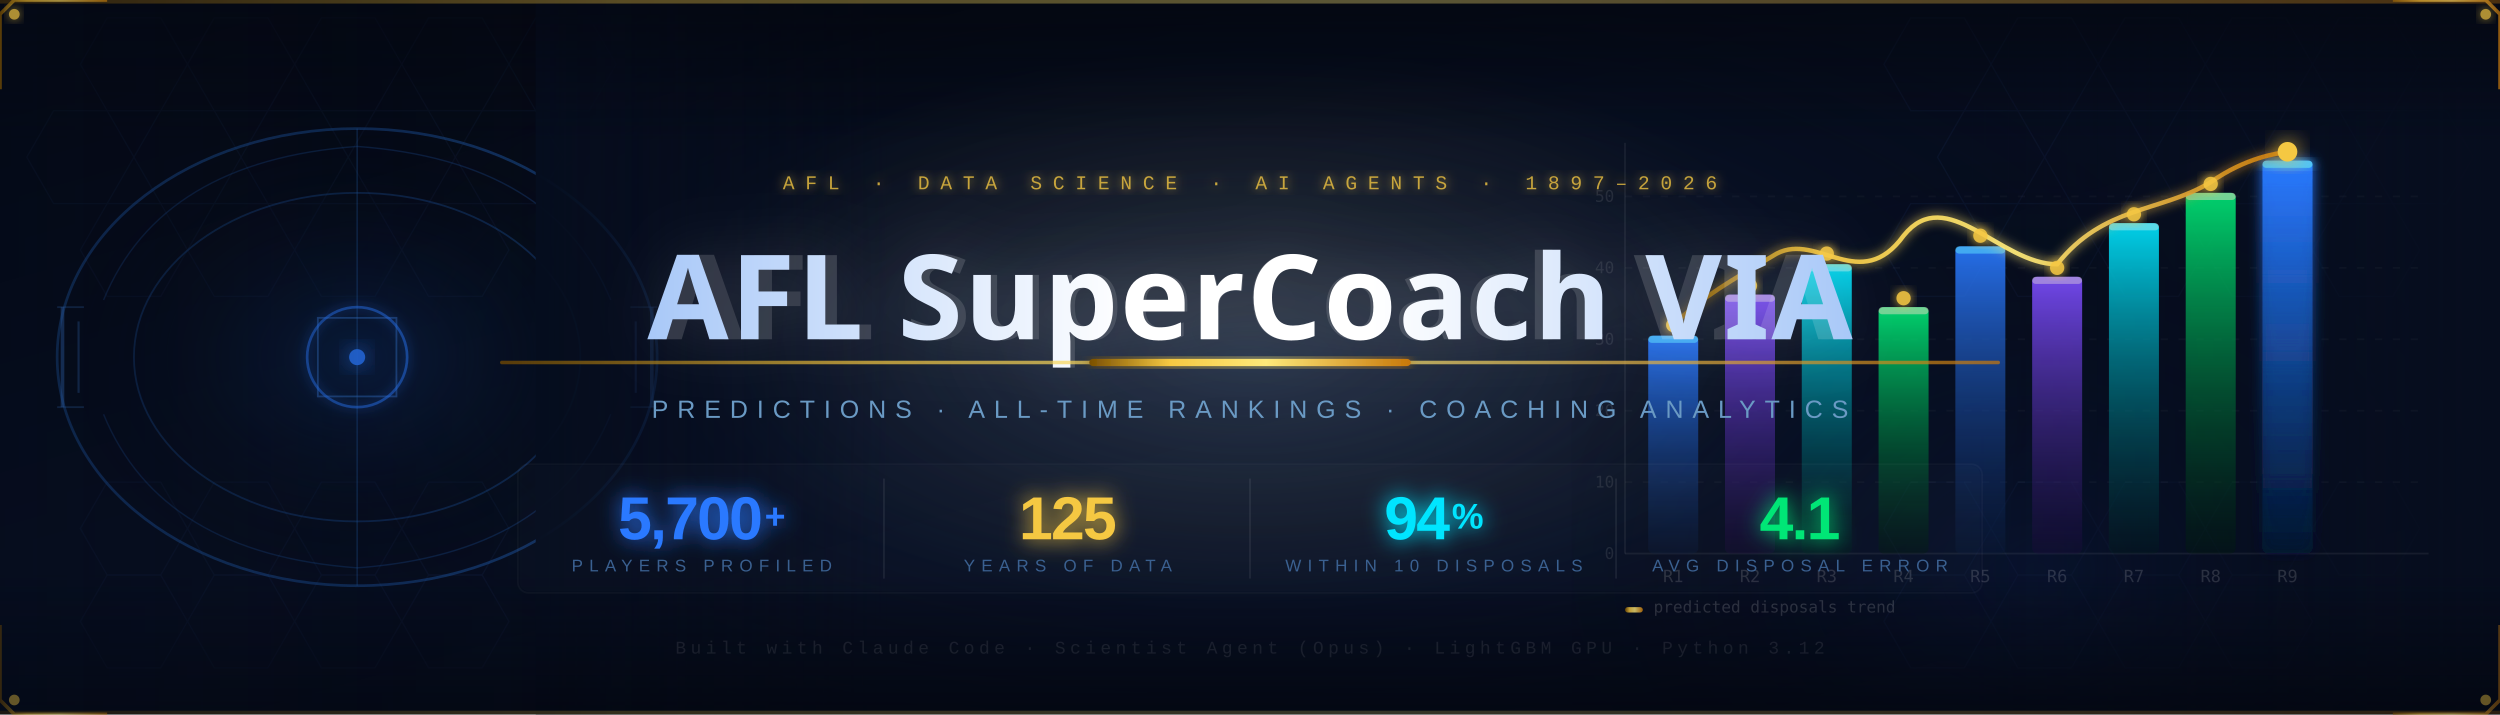
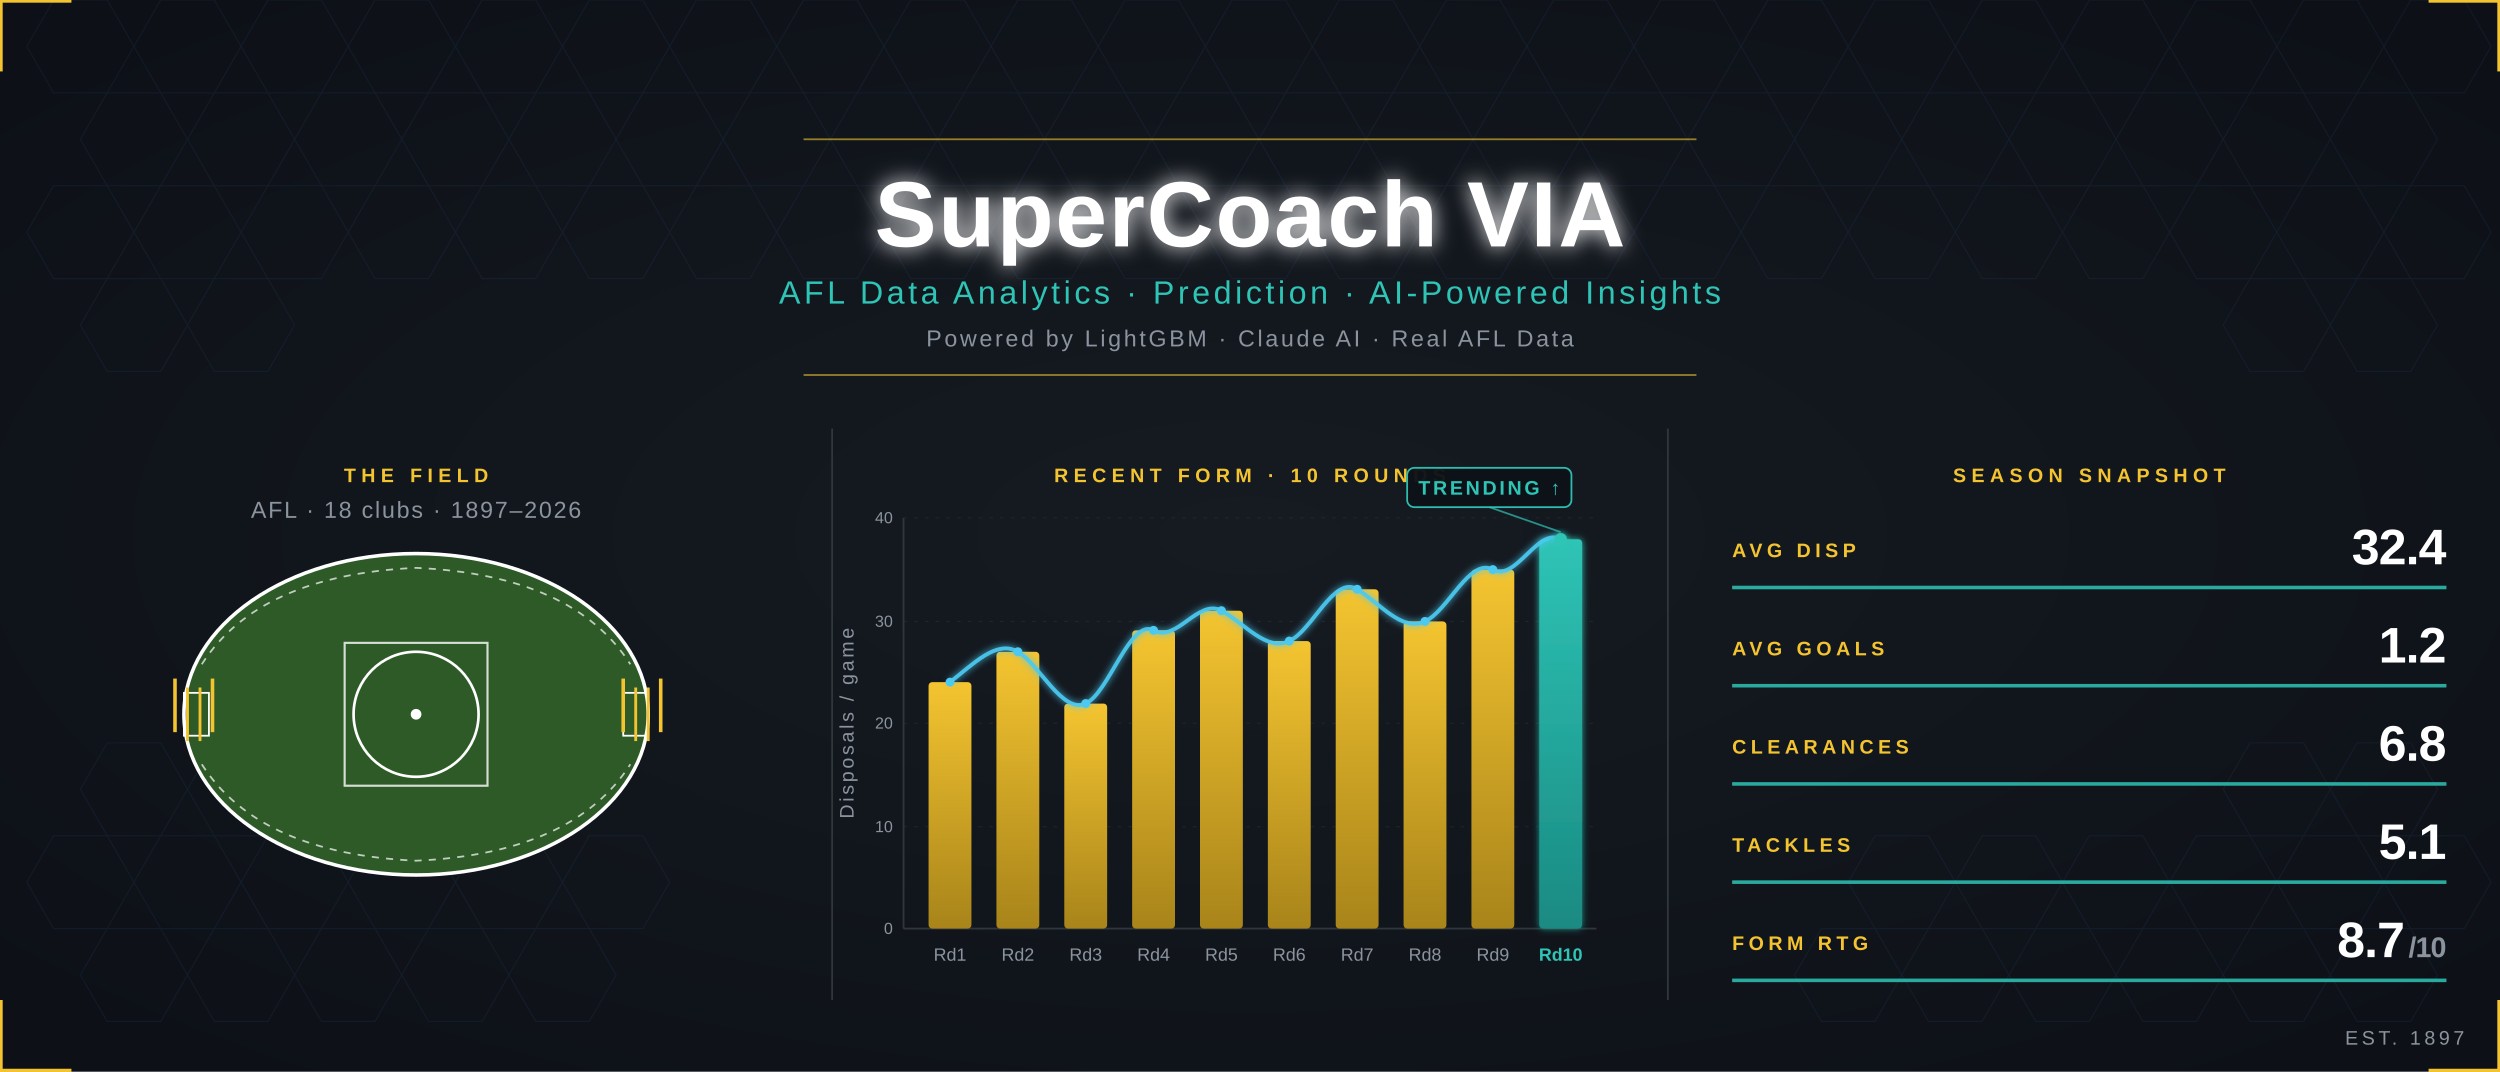
- <svg xmlns="http://www.w3.org/2000/svg" width="1400" height="400" viewBox="0 0 1400 400">
+ <svg xmlns="http://www.w3.org/2000/svg" width="1400" height="600" viewBox="0 0 1400 600">
  <defs>
-     <linearGradient id="bg" x1="0%" y1="0%" x2="100%" y2="100%">
-       <stop offset="0%" style="stop-color:#03060f" />
-       <stop offset="40%" style="stop-color:#060d1e" />
-       <stop offset="100%" style="stop-color:#080f24" />
-     </linearGradient>
-     <linearGradient id="gold" x1="0%" y1="0%" x2="100%" y2="0%">
-       <stop offset="0%" style="stop-color:#7a4f00" />
-       <stop offset="25%" style="stop-color:#f5c842" />
-       <stop offset="55%" style="stop-color:#fde97a" />
-       <stop offset="100%" style="stop-color:#c8780a" />
-     </linearGradient>
-     <linearGradient id="goldV" x1="0%" y1="0%" x2="0%" y2="100%">
-       <stop offset="0%" style="stop-color:#fde97a" />
-       <stop offset="100%" style="stop-color:#7a4f00;stop-opacity:0" />
-     </linearGradient>
-     <linearGradient id="titleGrad" x1="0%" y1="0%" x2="100%" y2="0%">
-       <stop offset="0%" style="stop-color:#a8c8f8" />
-       <stop offset="40%" style="stop-color:#ffffff" />
-       <stop offset="60%" style="stop-color:#ffffff" />
-       <stop offset="100%" style="stop-color:#a8c8f8" />
-     </linearGradient>
-     <linearGradient id="b1" x1="0%" y1="100%" x2="0%" y2="0%">
-       <stop offset="0%" style="stop-color:#0a1a3a;stop-opacity:0.4" />
-       <stop offset="100%" style="stop-color:#2979ff" />
-     </linearGradient>
-     <linearGradient id="b2" x1="0%" y1="100%" x2="0%" y2="0%">
-       <stop offset="0%" style="stop-color:#1a0a3a;stop-opacity:0.4" />
-       <stop offset="100%" style="stop-color:#7c4dff" />
-     </linearGradient>
-     <linearGradient id="b3" x1="0%" y1="100%" x2="0%" y2="0%">
-       <stop offset="0%" style="stop-color:#001a1a;stop-opacity:0.4" />
-       <stop offset="100%" style="stop-color:#00e5ff" />
-     </linearGradient>
-     <linearGradient id="b4" x1="0%" y1="100%" x2="0%" y2="0%">
-       <stop offset="0%" style="stop-color:#001a0a;stop-opacity:0.4" />
-       <stop offset="100%" style="stop-color:#00e676" />
-     </linearGradient>
-     <radialGradient id="heroGlow" cx="50%" cy="50%" r="50%">
-       <stop offset="0%" style="stop-color:#1a3a7a;stop-opacity:0.5" />
-       <stop offset="100%" style="stop-color:#000000;stop-opacity:0" />
+     <radialGradient id="bgRadial" cx="50%" cy="50%" r="65%">
+       <stop offset="0%" style="stop-color:#161b22" />
+       <stop offset="100%" style="stop-color:#0d1117" />
    </radialGradient>
-     <radialGradient id="ovalGlow" cx="50%" cy="50%" r="50%">
-       <stop offset="0%" style="stop-color:#0d2a5a;stop-opacity:0.6" />
-       <stop offset="100%" style="stop-color:#000000;stop-opacity:0" />
-     </radialGradient>
-     <radialGradient id="chartGlow" cx="50%" cy="80%" r="60%">
-       <stop offset="0%" style="stop-color:#0a1a40;stop-opacity:0.7" />
-       <stop offset="100%" style="stop-color:#000000;stop-opacity:0" />
-     </radialGradient>
-     <radialGradient id="goldSpot" cx="50%" cy="50%" r="50%">
-       <stop offset="0%" style="stop-color:#f5c842;stop-opacity:0.12" />
-       <stop offset="100%" style="stop-color:#f5c842;stop-opacity:0" />
-     </radialGradient>
-     <linearGradient id="fadeL" x1="0%" y1="0%" x2="100%" y2="0%">
-       <stop offset="0%" style="stop-color:#060d1e;stop-opacity:1" />
-       <stop offset="100%" style="stop-color:#060d1e;stop-opacity:0" />
-     </linearGradient>
-     <linearGradient id="fadeR" x1="0%" y1="0%" x2="100%" y2="0%">
-       <stop offset="0%" style="stop-color:#060d1e;stop-opacity:0" />
-       <stop offset="100%" style="stop-color:#060d1e;stop-opacity:1" />
-     </linearGradient>
-     <linearGradient id="fadeTop" x1="0%" y1="0%" x2="0%" y2="100%">
-       <stop offset="0%" style="stop-color:#03060f;stop-opacity:0.7" />
-       <stop offset="100%" style="stop-color:#03060f;stop-opacity:0" />
-     </linearGradient>
-     <linearGradient id="fadeBot" x1="0%" y1="0%" x2="0%" y2="100%">
-       <stop offset="0%" style="stop-color:#03060f;stop-opacity:0" />
-       <stop offset="100%" style="stop-color:#03060f;stop-opacity:0.8" />
-     </linearGradient>
-     <filter id="glow2" x="-40%" y="-40%" width="180%" height="180%">
-       <feGaussianBlur stdDeviation="3" result="b" />
-       <feMerge>
-         <feMergeNode in="b" />
-         <feMergeNode in="SourceGraphic" />
-       </feMerge>
-     </filter>
-     <filter id="glow5" x="-60%" y="-60%" width="220%" height="220%">
+     <filter id="titleBloom" x="-20%" y="-60%" width="140%" height="220%">
      <feGaussianBlur stdDeviation="6" result="b" />
      <feMerge>
        <feMergeNode in="b" />
        <feMergeNode in="SourceGraphic" />
      </feMerge>
    </filter>
-     <filter id="glow12" x="-80%" y="-80%" width="260%" height="260%">
-       <feGaussianBlur stdDeviation="14" result="b" />
+     <filter id="softGlow" x="-40%" y="-40%" width="180%" height="180%">
+       <feGaussianBlur stdDeviation="2" result="b" />
      <feMerge>
        <feMergeNode in="b" />
        <feMergeNode in="SourceGraphic" />
      </feMerge>
    </filter>
-     <filter id="titleBloom" x="-20%" y="-60%" width="140%" height="220%">
-       <feGaussianBlur stdDeviation="18" result="b" />
-       <feMerge>
-         <feMergeNode in="b" />
-         <feMergeNode in="SourceGraphic" />
-       </feMerge>
-     </filter>
-     <filter id="barGlow" x="-30%" y="-10%" width="160%" height="120%">
-       <feGaussianBlur stdDeviation="4" result="b" />
-       <feMerge>
-         <feMergeNode in="b" />
-         <feMergeNode in="SourceGraphic" />
-       </feMerge>
-     </filter>
+     <linearGradient id="goldBar" x1="0%" y1="100%" x2="0%" y2="0%">
+       <stop offset="0%" style="stop-color:#a8841a" />
+       <stop offset="100%" style="stop-color:#f4c430" />
+     </linearGradient>
+     <linearGradient id="tealBar" x1="0%" y1="100%" x2="0%" y2="0%">
+       <stop offset="0%" style="stop-color:#1a8a82" />
+       <stop offset="100%" style="stop-color:#2ec4b6" />
+     </linearGradient>
    <clipPath id="clip">
-       <rect width="1400" height="400" />
+       <rect width="1400" height="600" />
    </clipPath>
  </defs>
-   <rect width="1400" height="400" fill="url(#bg)" />
-   <ellipse cx="700" cy="200" rx="580" ry="240" fill="url(#heroGlow)" />
-   <ellipse cx="700" cy="185" rx="320" ry="160" fill="url(#goldSpot)" />
-   <g clip-path="url(#clip)" opacity="0.055" stroke="#4a8aff" stroke-width="0.7" fill="none">
-     <polygon points="60,10 90,10 105,36 90,62 60,62 45,36" />
-     <polygon points="120,10 150,10 165,36 150,62 120,62 105,36" />
-     <polygon points="180,10 210,10 225,36 210,62 180,62 165,36" />
-     <polygon points="240,10 270,10 285,36 270,62 240,62 225,36" />
-     <polygon points="300,10 330,10 345,36 330,62 300,62 285,36" />
-     <polygon points="1070,10 1100,10 1115,36 1100,62 1070,62 1055,36" />
-     <polygon points="1130,10 1160,10 1175,36 1160,62 1130,62 1115,36" />
-     <polygon points="1190,10 1220,10 1235,36 1220,62 1190,62 1175,36" />
-     <polygon points="1250,10 1280,10 1295,36 1280,62 1250,62 1235,36" />
-     <polygon points="1310,10 1340,10 1355,36 1340,62 1310,62 1295,36" />
-     <polygon points="30,62 60,62 75,88 60,114 30,114 15,88" />
-     <polygon points="90,62 120,62 135,88 120,114 90,114 75,88" />
-     <polygon points="150,62 180,62 195,88 180,114 150,114 135,88" />
-     <polygon points="210,62 240,62 255,88 240,114 210,114 195,88" />
-     <polygon points="270,62 300,62 315,88 300,114 270,114 255,88" />
-     <polygon points="1100,62 1130,62 1145,88 1130,114 1100,114 1085,88" />
-     <polygon points="1160,62 1190,62 1205,88 1190,114 1160,114 1145,88" />
-     <polygon points="1220,62 1250,62 1265,88 1250,114 1220,114 1205,88" />
-     <polygon points="1280,62 1310,62 1325,88 1310,114 1280,114 1265,88" />
-     <polygon points="1340,62 1370,62 1385,88 1370,114 1340,114 1325,88" />
-     <polygon points="60,114 90,114 105,140 90,166 60,166 45,140" />
-     <polygon points="120,114 150,114 165,140 150,166 120,166 105,140" />
-     <polygon points="180,114 210,114 225,140 210,166 180,166 165,140" />
-     <polygon points="240,114 270,114 285,140 270,166 240,166 225,140" />
-     <polygon points="1070,114 1100,114 1115,140 1100,166 1070,166 1055,140" />
-     <polygon points="1130,114 1160,114 1175,140 1160,166 1130,166 1115,140" />
-     <polygon points="1190,114 1220,114 1235,140 1220,166 1190,166 1175,140" />
-     <polygon points="1250,114 1280,114 1295,140 1280,166 1250,166 1235,140" />
-     <polygon points="1310,114 1340,114 1355,140 1340,166 1310,166 1295,140" />
-     <polygon points="60,270 90,270 105,296 90,322 60,322 45,296" />
-     <polygon points="120,270 150,270 165,296 150,322 120,322 105,296" />
-     <polygon points="180,270 210,270 225,296 210,322 180,322 165,296" />
-     <polygon points="240,270 270,270 285,296 270,322 240,322 225,296" />
-     <polygon points="1070,270 1100,270 1115,296 1100,322 1070,322 1055,296" />
-     <polygon points="1130,270 1160,270 1175,296 1160,322 1130,322 1115,296" />
-     <polygon points="1190,270 1220,270 1235,296 1220,322 1190,322 1175,296" />
-     <polygon points="1250,270 1280,270 1295,296 1280,322 1250,322 1235,296" />
-     <polygon points="1310,270 1340,270 1355,296 1340,322 1310,322 1295,296" />
-     <polygon points="60,322 90,322 105,348 90,374 60,374 45,348" />
-     <polygon points="120,322 150,322 165,348 150,374 120,374 105,348" />
-     <polygon points="180,322 210,322 225,348 210,374 180,374 165,348" />
-     <polygon points="240,322 270,322 285,348 270,374 240,374 225,348" />
-     <polygon points="1070,322 1100,322 1115,348 1100,374 1070,374 1055,348" />
-     <polygon points="1130,322 1160,322 1175,348 1160,374 1130,374 1115,348" />
-     <polygon points="1190,322 1220,322 1235,348 1220,374 1190,374 1175,348" />
-     <polygon points="1250,322 1280,322 1295,348 1280,374 1250,374 1235,348" />
-   </g>
-   <g clip-path="url(#clip)">
-     <ellipse cx="200" cy="200" rx="170" ry="130" fill="url(#ovalGlow)" />
-     <ellipse cx="200" cy="200" rx="168" ry="128" fill="none" stroke="#1e5aaa" stroke-width="1.5" opacity="0.5" />
-     <ellipse cx="200" cy="200" rx="125" ry="92" fill="none" stroke="#1e5aaa" stroke-width="1" opacity="0.35" />
-     <path d="M 58 168 Q 90 90 200 82 Q 310 90 342 168" fill="none" stroke="#1e5aaa" stroke-width="0.8" opacity="0.3" />
-     <path d="M 58 232 Q 90 310 200 318 Q 310 310 342 232" fill="none" stroke="#1e5aaa" stroke-width="0.8" opacity="0.3" />
-     <line x1="200" y1="72" x2="200" y2="328" stroke="#2563b0" stroke-width="0.8" opacity="0.35" />
-     <rect x="178" y="178" width="44" height="44" fill="none" stroke="#3a7bd5" stroke-width="1" opacity="0.45" />
-     <circle cx="200" cy="200" r="28" fill="none" stroke="#2979ff" stroke-width="1.5" opacity="0.6" filter="url(#glow2)" />
-     <circle cx="200" cy="200" r="4.5" fill="#2979ff" opacity="0.9" filter="url(#glow5)" />
-     <line x1="35" y1="172" x2="35" y2="228" stroke="#3a7bd5" stroke-width="2" opacity="0.45" />
-     <line x1="44" y1="180" x2="44" y2="220" stroke="#3a7bd5" stroke-width="1.2" opacity="0.35" />
-     <line x1="32" y1="172" x2="47" y2="172" stroke="#3a7bd5" stroke-width="1" opacity="0.3" />
-     <line x1="32" y1="228" x2="47" y2="228" stroke="#3a7bd5" stroke-width="1" opacity="0.3" />
-     <line x1="365" y1="172" x2="365" y2="228" stroke="#3a7bd5" stroke-width="2" opacity="0.45" />
-     <line x1="356" y1="180" x2="356" y2="220" stroke="#3a7bd5" stroke-width="1.2" opacity="0.35" />
-     <line x1="353" y1="172" x2="368" y2="172" stroke="#3a7bd5" stroke-width="1" opacity="0.3" />
-     <line x1="353" y1="228" x2="368" y2="228" stroke="#3a7bd5" stroke-width="1" opacity="0.3" />
-     <rect x="300" y="0" width="200" height="400" fill="url(#fadeL)" />
-   </g>
-   <g clip-path="url(#clip)">
-     <rect x="880" y="0" width="520" height="400" fill="url(#chartGlow)" opacity="0.6" />
-     <rect x="1100" y="0" width="300" height="400" fill="url(#fadeR)" />
-     <line x1="910" y1="310" x2="1360" y2="310" stroke="#ffffff10" stroke-width="1" />
-     <line x1="910" y1="310" x2="910" y2="80" stroke="#ffffff10" stroke-width="1" />
-     <line x1="910" y1="270" x2="1355" y2="270" stroke="#ffffff07" stroke-width="1" stroke-dasharray="4,6" />
-     <line x1="910" y1="230" x2="1355" y2="230" stroke="#ffffff07" stroke-width="1" stroke-dasharray="4,6" />
-     <line x1="910" y1="190" x2="1355" y2="190" stroke="#ffffff07" stroke-width="1" stroke-dasharray="4,6" />
-     <line x1="910" y1="150" x2="1355" y2="150" stroke="#ffffff07" stroke-width="1" stroke-dasharray="4,6" />
-     <line x1="910" y1="110" x2="1355" y2="110" stroke="#ffffff07" stroke-width="1" stroke-dasharray="4,6" />
-     <g font-family="monospace" font-size="9" fill="#ffffff18" text-anchor="end">
-       <text x="904" y="313">0</text>
-       <text x="904" y="273">10</text>
-       <text x="904" y="233">20</text>
-       <text x="904" y="193">30</text>
-       <text x="904" y="153">40</text>
-       <text x="904" y="113">50</text>
-     </g>
-     <rect x="923" y="188" width="28" height="122" fill="url(#b1)" rx="3" opacity="0.9" />
-     <rect x="966" y="165" width="28" height="145" fill="url(#b2)" rx="3" opacity="0.9" />
-     <rect x="1009" y="148" width="28" height="162" fill="url(#b3)" rx="3" opacity="0.9" />
-     <rect x="1052" y="172" width="28" height="138" fill="url(#b4)" rx="3" opacity="0.9" />
-     <rect x="1095" y="138" width="28" height="172" fill="url(#b1)" rx="3" opacity="0.9" />
-     <rect x="1138" y="155" width="28" height="155" fill="url(#b2)" rx="3" opacity="0.9" />
-     <rect x="1181" y="125" width="28" height="185" fill="url(#b3)" rx="3" opacity="0.9" />
-     <rect x="1224" y="108" width="28" height="202" fill="url(#b4)" rx="3" opacity="0.9" />
-     <rect x="1267" y="90" width="28" height="220" fill="url(#b1)" rx="3" opacity="1" filter="url(#barGlow)" />
-     <rect x="923" y="188" width="28" height="4" fill="#4fc3f7" rx="2" opacity="0.7" />
-     <rect x="966" y="165" width="28" height="4" fill="#b39ddb" rx="2" opacity="0.7" />
-     <rect x="1009" y="148" width="28" height="4" fill="#80deea" rx="2" opacity="0.7" />
-     <rect x="1052" y="172" width="28" height="4" fill="#a5d6a7" rx="2" opacity="0.7" />
-     <rect x="1095" y="138" width="28" height="4" fill="#4fc3f7" rx="2" opacity="0.7" />
-     <rect x="1138" y="155" width="28" height="4" fill="#b39ddb" rx="2" opacity="0.7" />
-     <rect x="1181" y="125" width="28" height="4" fill="#80deea" rx="2" opacity="0.7" />
-     <rect x="1224" y="108" width="28" height="4" fill="#a5d6a7" rx="2" opacity="0.7" />
-     <rect x="1267" y="90" width="28" height="4" fill="#4fc3f7" rx="2" opacity="1" filter="url(#glow2)" />
-     <path d="M 937 182 C 955 165 968 158 995 142 C 1018 130 1042 165 1066 132 C 1090 102 1120 148 1152 148 C 1178 115 1210 119 1238 102 C 1258 88 1275 86 1281 85" fill="none" stroke="url(#gold)" stroke-width="2.5" opacity="0.95" filter="url(#glow2)" />
-     <circle cx="937" cy="182" r="4" fill="#f5c842" opacity="0.9" filter="url(#glow2)" />
-     <circle cx="980" cy="160" r="4" fill="#f5c842" opacity="0.9" filter="url(#glow2)" />
-     <circle cx="1023" cy="142" r="4" fill="#f5c842" opacity="0.9" filter="url(#glow2)" />
-     <circle cx="1066" cy="167" r="4" fill="#f5c842" opacity="0.9" filter="url(#glow2)" />
-     <circle cx="1109" cy="132" r="4" fill="#f5c842" opacity="0.9" filter="url(#glow2)" />
-     <circle cx="1152" cy="150" r="4" fill="#f5c842" opacity="0.9" filter="url(#glow2)" />
-     <circle cx="1195" cy="120" r="4" fill="#f5c842" opacity="0.9" filter="url(#glow2)" />
-     <circle cx="1238" cy="103" r="4" fill="#f5c842" opacity="0.9" filter="url(#glow2)" />
-     <circle cx="1281" cy="85" r="5.5" fill="#f5c842" opacity="1" filter="url(#glow5)" />
-     <g font-family="monospace" font-size="9.5" fill="#ffffff25" text-anchor="middle">
-       <text x="937" y="326">R1</text>
-       <text x="980" y="326">R2</text>
-       <text x="1023" y="326">R3</text>
-       <text x="1066" y="326">R4</text>
-       <text x="1109" y="326">R5</text>
-       <text x="1152" y="326">R6</text>
-       <text x="1195" y="326">R7</text>
-       <text x="1238" y="326">R8</text>
-       <text x="1281" y="326">R9</text>
-     </g>
-     <rect x="910" y="340" width="10" height="3" fill="url(#gold)" rx="1.5" />
-     <text x="926" y="343" font-family="monospace" font-size="9" fill="#ffffff30">predicted disposals trend</text>
-   </g>
-   <rect x="0" y="0" width="1400" height="80" fill="url(#fadeTop)" />
-   <rect x="0" y="320" width="1400" height="80" fill="url(#fadeBot)" />
-   <rect x="0" y="0" width="400" height="400" fill="url(#fadeL)" opacity="0.4" />
-   <text x="700" y="106" font-family="'Courier New', monospace" font-size="11" fill="#f5c842" text-anchor="middle" letter-spacing="6" opacity="0.8" filter="url(#glow2)">
-     AFL  ·  DATA SCIENCE  ·  AI AGENTS  ·  1897–2026
-   </text>
-   <text x="700" y="190" font-family="Arial Black, 'Impact', sans-serif" font-size="66" font-weight="900" fill="white" text-anchor="middle" opacity="0.18" filter="url(#titleBloom)">AFL SuperCoach VIA</text>
-   <text x="700" y="190" font-family="Arial Black, 'Impact', sans-serif" font-size="66" font-weight="900" fill="url(#titleGrad)" text-anchor="middle" letter-spacing="1">AFL SuperCoach VIA</text>
-   <rect x="280" y="202" width="840" height="2" fill="url(#gold)" rx="1" opacity="0.7" />
-   <rect x="610" y="201" width="180" height="4" fill="url(#gold)" rx="2" filter="url(#glow2)" />
-   <text x="700" y="234" font-family="Arial, Helvetica, sans-serif" font-size="14" fill="#6a9ac4" text-anchor="middle" letter-spacing="5" font-weight="300">
-     PREDICTIONS  ·  ALL-TIME RANKINGS  ·  COACHING ANALYTICS
-   </text>
-   <rect x="290" y="260" width="820" height="72" fill="none" stroke="#ffffff08" stroke-width="1" rx="6" />
-   <rect x="291" y="261" width="818" height="70" fill="#ffffff03" rx="5" />
-   <line x1="495" y1="268" x2="495" y2="324" stroke="#ffffff12" stroke-width="1" />
-   <line x1="700" y1="268" x2="700" y2="324" stroke="#ffffff12" stroke-width="1" />
-   <line x1="905" y1="268" x2="905" y2="324" stroke="#ffffff12" stroke-width="1" />
-   <g font-family="Arial, sans-serif" text-anchor="middle">
-     <text x="393" y="302" font-size="34" font-weight="800" fill="#2979ff" filter="url(#glow5)" letter-spacing="-1">5,700<tspan font-size="20" dy="-6" dx="1">+</tspan>
-     </text>
-     <text x="393" y="320" font-size="9.5" fill="#3a6090" letter-spacing="3.5" font-weight="400">PLAYERS PROFILED</text>
-     <text x="598" y="302" font-size="34" font-weight="800" fill="#f5c842" filter="url(#glow5)" letter-spacing="-1">125</text>
-     <text x="598" y="320" font-size="9.5" fill="#3a6090" letter-spacing="3.5" font-weight="400">YEARS OF DATA</text>
-     <text x="803" y="302" font-size="34" font-weight="800" fill="#00e5ff" filter="url(#glow5)" letter-spacing="-1">94<tspan font-size="20" dy="-6" dx="1">%</tspan>
-     </text>
-     <text x="803" y="320" font-size="9.5" fill="#3a6090" letter-spacing="3.5" font-weight="400">WITHIN 10 DISPOSALS</text>
-     <text x="1008" y="302" font-size="34" font-weight="800" fill="#00e676" filter="url(#glow5)" letter-spacing="-1">4.1</text>
-     <text x="1008" y="320" font-size="9.5" fill="#3a6090" letter-spacing="3.5" font-weight="400">AVG DISPOSAL ERROR</text>
-   </g>
-   <text x="700" y="366" font-family="'Courier New', monospace" font-size="10" fill="#ffffff15" text-anchor="middle" letter-spacing="2.5">
-     Built with Claude Code  ·  Scientist Agent (Opus)  ·  LightGBM GPU  ·  Python 3.12
-   </text>
-   <path d="M 0 50 L 0 8 L 8 0 L 60 0" fill="none" stroke="url(#gold)" stroke-width="2" opacity="0.7" />
-   <path d="M 1340 0 L 1392 0 L 1400 8 L 1400 50" fill="none" stroke="url(#gold)" stroke-width="2" opacity="0.7" />
-   <path d="M 0 350 L 0 392 L 8 400 L 60 400" fill="none" stroke="url(#gold)" stroke-width="2" opacity="0.4" />
-   <path d="M 1340 400 L 1392 400 L 1400 392 L 1400 350" fill="none" stroke="url(#gold)" stroke-width="2" opacity="0.4" />
-   <circle cx="8" cy="8" r="3" fill="#f5c842" opacity="0.7" filter="url(#glow2)" />
-   <circle cx="1392" cy="8" r="3" fill="#f5c842" opacity="0.7" filter="url(#glow2)" />
-   <circle cx="8" cy="392" r="3" fill="#f5c842" opacity="0.4" />
-   <circle cx="1392" cy="392" r="3" fill="#f5c842" opacity="0.4" />
-   <rect x="0" y="0" width="1400" height="2" fill="url(#gold)" opacity="0.35" />
-   <rect x="0" y="398" width="1400" height="2" fill="url(#gold)" opacity="0.2" />
+   <rect width="1400" height="600" fill="#0d1117" />
+   <rect width="1400" height="600" fill="url(#bgRadial)" />
+   <g clip-path="url(#clip)" opacity="0.075" stroke="#4a8aff" stroke-width="0.6" fill="none">
+     <g>
+       <polygon points="30,0 60,0 75,26 60,52 30,52 15,26" />
+       <polygon points="90,0 120,0 135,26 120,52 90,52 75,26" />
+       <polygon points="150,0 180,0 195,26 180,52 150,52 135,26" />
+       <polygon points="210,0 240,0 255,26 240,52 210,52 195,26" />
+       <polygon points="270,0 300,0 315,26 300,52 270,52 255,26" />
+       <polygon points="330,0 360,0 375,26 360,52 330,52 315,26" />
+       <polygon points="390,0 420,0 435,26 420,52 390,52 375,26" />
+       <polygon points="450,0 480,0 495,26 480,52 450,52 435,26" />
+       <polygon points="510,0 540,0 555,26 540,52 510,52 495,26" />
+       <polygon points="570,0 600,0 615,26 600,52 570,52 555,26" />
+       <polygon points="630,0 660,0 675,26 660,52 630,52 615,26" />
+       <polygon points="690,0 720,0 735,26 720,52 690,52 675,26" />
+       <polygon points="750,0 780,0 795,26 780,52 750,52 735,26" />
+       <polygon points="810,0 840,0 855,26 840,52 810,52 795,26" />
+       <polygon points="870,0 900,0 915,26 900,52 870,52 855,26" />
+       <polygon points="930,0 960,0 975,26 960,52 930,52 915,26" />
+       <polygon points="990,0 1020,0 1035,26 1020,52 990,52 975,26" />
+       <polygon points="1050,0 1080,0 1095,26 1080,52 1050,52 1035,26" />
+       <polygon points="1110,0 1140,0 1155,26 1140,52 1110,52 1095,26" />
+       <polygon points="1170,0 1200,0 1215,26 1200,52 1170,52 1155,26" />
+       <polygon points="1230,0 1260,0 1275,26 1260,52 1230,52 1215,26" />
+       <polygon points="1290,0 1320,0 1335,26 1320,52 1290,52 1275,26" />
+       <polygon points="1350,0 1380,0 1395,26 1380,52 1350,52 1335,26" />
+     </g>
+     <g>
+       <polygon points="60,52 90,52 105,78 90,104 60,104 45,78" />
+       <polygon points="120,52 150,52 165,78 150,104 120,104 105,78" />
+       <polygon points="180,52 210,52 225,78 210,104 180,104 165,78" />
+       <polygon points="240,52 270,52 285,78 270,104 240,104 225,78" />
+       <polygon points="300,52 330,52 345,78 330,104 300,104 285,78" />
+       <polygon points="360,52 390,52 405,78 390,104 360,104 345,78" />
+       <polygon points="420,52 450,52 465,78 450,104 420,104 405,78" />
+       <polygon points="480,52 510,52 525,78 510,104 480,104 465,78" />
+       <polygon points="540,52 570,52 585,78 570,104 540,104 525,78" />
+       <polygon points="600,52 630,52 645,78 630,104 600,104 585,78" />
+       <polygon points="660,52 690,52 705,78 690,104 660,104 645,78" />
+       <polygon points="720,52 750,52 765,78 750,104 720,104 705,78" />
+       <polygon points="780,52 810,52 825,78 810,104 780,104 765,78" />
+       <polygon points="840,52 870,52 885,78 870,104 840,104 825,78" />
+       <polygon points="900,52 930,52 945,78 930,104 900,104 885,78" />
+       <polygon points="960,52 990,52 1005,78 990,104 960,104 945,78" />
+       <polygon points="1020,52 1050,52 1065,78 1050,104 1020,104 1005,78" />
+       <polygon points="1080,52 1110,52 1125,78 1110,104 1080,104 1065,78" />
+       <polygon points="1140,52 1170,52 1185,78 1170,104 1140,104 1125,78" />
+       <polygon points="1200,52 1230,52 1245,78 1230,104 1200,104 1185,78" />
+       <polygon points="1260,52 1290,52 1305,78 1290,104 1260,104 1245,78" />
+       <polygon points="1320,52 1350,52 1365,78 1350,104 1320,104 1305,78" />
+     </g>
+     <g>
+       <polygon points="30,104 60,104 75,130 60,156 30,156 15,130" />
+       <polygon points="90,104 120,104 135,130 120,156 90,156 75,130" />
+       <polygon points="150,104 180,104 195,130 180,156 150,156 135,130" />
+       <polygon points="210,104 240,104 255,130 240,156 210,156 195,130" />
+       <polygon points="270,104 300,104 315,130 300,156 270,156 255,130" />
+       <polygon points="330,104 360,104 375,130 360,156 330,156 315,130" />
+       <polygon points="390,104 420,104 435,130 420,156 390,156 375,130" />
+       <polygon points="450,104 480,104 495,130 480,156 450,156 435,130" />
+       <polygon points="510,104 540,104 555,130 540,156 510,156 495,130" />
+       <polygon points="570,104 600,104 615,130 600,156 570,156 555,130" />
+       <polygon points="630,104 660,104 675,130 660,156 630,156 615,130" />
+       <polygon points="690,104 720,104 735,130 720,156 690,156 675,130" />
+       <polygon points="750,104 780,104 795,130 780,156 750,156 735,130" />
+       <polygon points="810,104 840,104 855,130 840,156 810,156 795,130" />
+       <polygon points="870,104 900,104 915,130 900,156 870,156 855,130" />
+       <polygon points="930,104 960,104 975,130 960,156 930,156 915,130" />
+       <polygon points="990,104 1020,104 1035,130 1020,156 990,156 975,130" />
+       <polygon points="1050,104 1080,104 1095,130 1080,156 1050,156 1035,130" />
+       <polygon points="1110,104 1140,104 1155,130 1140,156 1110,156 1095,130" />
+       <polygon points="1170,104 1200,104 1215,130 1200,156 1170,156 1155,130" />
+       <polygon points="1230,104 1260,104 1275,130 1260,156 1230,156 1215,130" />
+       <polygon points="1290,104 1320,104 1335,130 1320,156 1290,156 1275,130" />
+       <polygon points="1350,104 1380,104 1395,130 1380,156 1350,156 1335,130" />
+     </g>
+     <g>
+       <polygon points="60,156 90,156 105,182 90,208 60,208 45,182" />
+       <polygon points="120,156 150,156 165,182 150,208 120,208 105,182" />
+       <polygon points="1260,156 1290,156 1305,182 1290,208 1260,208 1245,182" />
+       <polygon points="1320,156 1350,156 1365,182 1350,208 1320,208 1305,182" />
+     </g>
+     <g>
+       <polygon points="60,416 90,416 105,442 90,468 60,468 45,442" />
+       <polygon points="120,416 150,416 165,442 150,468 120,468 105,442" />
+       <polygon points="1260,416 1290,416 1305,442 1290,468 1260,468 1245,442" />
+       <polygon points="1320,416 1350,416 1365,442 1350,468 1320,468 1305,442" />
+     </g>
+     <g>
+       <polygon points="30,468 60,468 75,494 60,520 30,520 15,494" />
+       <polygon points="90,468 120,468 135,494 120,520 90,520 75,494" />
+       <polygon points="150,468 180,468 195,494 180,520 150,520 135,494" />
+       <polygon points="210,468 240,468 255,494 240,520 210,520 195,494" />
+       <polygon points="270,468 300,468 315,494 300,520 270,520 255,494" />
+       <polygon points="330,468 360,468 375,494 360,520 330,520 315,494" />
+       <polygon points="1050,468 1080,468 1095,494 1080,520 1050,520 1035,494" />
+       <polygon points="1110,468 1140,468 1155,494 1140,520 1110,520 1095,494" />
+       <polygon points="1170,468 1200,468 1215,494 1200,520 1170,520 1155,494" />
+       <polygon points="1230,468 1260,468 1275,494 1260,520 1230,520 1215,494" />
+       <polygon points="1290,468 1320,468 1335,494 1320,520 1290,520 1275,494" />
+       <polygon points="1350,468 1380,468 1395,494 1380,520 1350,520 1335,494" />
+     </g>
+     <g>
+       <polygon points="60,520 90,520 105,546 90,572 60,572 45,546" />
+       <polygon points="120,520 150,520 165,546 150,572 120,572 105,546" />
+       <polygon points="180,520 210,520 225,546 210,572 180,572 165,546" />
+       <polygon points="240,520 270,520 285,546 270,572 240,572 225,546" />
+       <polygon points="300,520 330,520 345,546 330,572 300,572 285,546" />
+       <polygon points="1020,520 1050,520 1065,546 1050,572 1020,572 1005,546" />
+       <polygon points="1080,520 1110,520 1125,546 1110,572 1080,572 1065,546" />
+       <polygon points="1140,520 1170,520 1185,546 1170,572 1140,572 1125,546" />
+       <polygon points="1200,520 1230,520 1245,546 1230,572 1200,572 1185,546" />
+       <polygon points="1260,520 1290,520 1305,546 1290,572 1260,572 1245,546" />
+       <polygon points="1320,520 1350,520 1365,546 1350,572 1320,572 1305,546" />
+     </g>
+   </g>
+   <line x1="450" y1="78" x2="950" y2="78" stroke="#f4c430" stroke-width="1" opacity="0.6" />
+   <text x="700" y="138" font-family="'Segoe UI', Arial, sans-serif" font-size="52" font-weight="800" fill="#ffffff" text-anchor="middle" filter="url(#titleBloom)" letter-spacing="1">SuperCoach VIA</text>
+   <text x="700" y="170" font-family="'Segoe UI', Arial, sans-serif" font-size="18" font-weight="500" fill="#2ec4b6" text-anchor="middle" letter-spacing="2">AFL Data Analytics  ·  Prediction  ·  AI-Powered Insights</text>
+   <text x="700" y="194" font-family="'Segoe UI', Arial, sans-serif" font-size="13" font-weight="400" fill="#8b949e" text-anchor="middle" letter-spacing="1.5">Powered by LightGBM  ·  Claude AI  ·  Real AFL Data</text>
+   <line x1="450" y1="210" x2="950" y2="210" stroke="#f4c430" stroke-width="1" opacity="0.6" />
+   <line x1="466" y1="240" x2="466" y2="560" stroke="#30363d" stroke-width="1" />
+   <line x1="934" y1="240" x2="934" y2="560" stroke="#30363d" stroke-width="1" />
+   <g>
+     <ellipse cx="233" cy="400" rx="130" ry="90" fill="#2d5a27" stroke="#ffffff" stroke-width="2" />
+     <path d="M 113 372 Q 145 322 233 318 Q 321 322 353 372" fill="none" stroke="#ffffff" stroke-width="1" stroke-dasharray="4,4" opacity="0.7" />
+     <path d="M 113 428 Q 145 478 233 482 Q 321 478 353 428" fill="none" stroke="#ffffff" stroke-width="1" stroke-dasharray="4,4" opacity="0.7" />
+     <rect x="193" y="360" width="80" height="80" fill="none" stroke="#ffffff" stroke-width="1.2" opacity="0.8" />
+     <circle cx="233" cy="400" r="35" fill="none" stroke="#ffffff" stroke-width="1.5" />
+     <circle cx="233" cy="400" r="3" fill="#ffffff" />
+     <rect x="103" y="388" width="14" height="24" fill="none" stroke="#ffffff" stroke-width="1" />
+     <rect x="349" y="388" width="14" height="24" fill="none" stroke="#ffffff" stroke-width="1" />
+     <line x1="98" y1="380" x2="98" y2="410" stroke="#f4c430" stroke-width="2" />
+     <line x1="105" y1="385" x2="105" y2="415" stroke="#f4c430" stroke-width="1.6" />
+     <line x1="112" y1="385" x2="112" y2="415" stroke="#f4c430" stroke-width="1.6" />
+     <line x1="119" y1="380" x2="119" y2="410" stroke="#f4c430" stroke-width="2" />
+     <line x1="349" y1="380" x2="349" y2="410" stroke="#f4c430" stroke-width="2" />
+     <line x1="356" y1="385" x2="356" y2="415" stroke="#f4c430" stroke-width="1.6" />
+     <line x1="363" y1="385" x2="363" y2="415" stroke="#f4c430" stroke-width="1.6" />
+     <line x1="370" y1="380" x2="370" y2="410" stroke="#f4c430" stroke-width="2" />
+     <text x="233" y="270" font-family="'Segoe UI', Arial, sans-serif" font-size="11" font-weight="600" fill="#f4c430" text-anchor="middle" letter-spacing="3">THE FIELD</text>
+     <text x="233" y="290" font-family="'Segoe UI', Arial, sans-serif" font-size="13" font-weight="400" fill="#8b949e" text-anchor="middle" letter-spacing="1">AFL · 18 clubs · 1897–2026</text>
+   </g>
+   <g>
+     <text x="700" y="270" font-family="'Segoe UI', Arial, sans-serif" font-size="11" font-weight="600" fill="#f4c430" text-anchor="middle" letter-spacing="3">RECENT FORM · 10 ROUNDS</text>
+     <text x="478" y="405" font-family="'Segoe UI', Arial, sans-serif" font-size="11" font-weight="500" fill="#8b949e" text-anchor="middle" letter-spacing="1.5" transform="rotate(-90 478 405)">Disposals / game</text>
+     <line x1="506" y1="290" x2="506" y2="520" stroke="#30363d" stroke-width="1" />
+     <line x1="506" y1="520" x2="894" y2="520" stroke="#30363d" stroke-width="1" />
+     <g font-family="'Segoe UI', Arial, sans-serif" font-size="9" fill="#8b949e" text-anchor="end">
+       <line x1="506" y1="520" x2="894" y2="520" stroke="#30363d" stroke-width="0.5" stroke-dasharray="2,4" opacity="0.5" />
+       <text x="500" y="523">0</text>
+       <line x1="506" y1="463" x2="894" y2="463" stroke="#30363d" stroke-width="0.5" stroke-dasharray="2,4" opacity="0.5" />
+       <text x="500" y="466">10</text>
+       <line x1="506" y1="405" x2="894" y2="405" stroke="#30363d" stroke-width="0.5" stroke-dasharray="2,4" opacity="0.5" />
+       <text x="500" y="408">20</text>
+       <line x1="506" y1="348" x2="894" y2="348" stroke="#30363d" stroke-width="0.5" stroke-dasharray="2,4" opacity="0.5" />
+       <text x="500" y="351">30</text>
+       <line x1="506" y1="290" x2="894" y2="290" stroke="#30363d" stroke-width="0.5" stroke-dasharray="2,4" opacity="0.5" />
+       <text x="500" y="293">40</text>
+     </g>
+     <rect x="520" y="382" width="24" height="138" fill="url(#goldBar)" rx="2" />
+     <rect x="558" y="365" width="24" height="155" fill="url(#goldBar)" rx="2" />
+     <rect x="596" y="394" width="24" height="126" fill="url(#goldBar)" rx="2" />
+     <rect x="634" y="353" width="24" height="167" fill="url(#goldBar)" rx="2" />
+     <rect x="672" y="342" width="24" height="178" fill="url(#goldBar)" rx="2" />
+     <rect x="710" y="359" width="24" height="161" fill="url(#goldBar)" rx="2" />
+     <rect x="748" y="330" width="24" height="190" fill="url(#goldBar)" rx="2" />
+     <rect x="786" y="348" width="24" height="172" fill="url(#goldBar)" rx="2" />
+     <rect x="824" y="319" width="24" height="201" fill="url(#goldBar)" rx="2" />
+     <rect x="862" y="302" width="24" height="218" fill="url(#tealBar)" rx="2" filter="url(#softGlow)" />
+     <path d="M 532 382              C 545 372, 558 358, 570 365              S 595 400, 608 394              S 633 346, 646 353              S 671 335, 684 342              S 709 365, 722 359              S 747 322, 760 330              S 785 354, 798 348              S 823 312, 836 319              S 861 295, 874 302" fill="none" stroke="#4cc9f0" stroke-width="2.2" opacity="0.95" filter="url(#softGlow)" />
+     <g fill="#4cc9f0">
+       <circle cx="532" cy="382" r="2.5" />
+       <circle cx="570" cy="365" r="2.5" />
+       <circle cx="608" cy="394" r="2.5" />
+       <circle cx="646" cy="353" r="2.5" />
+       <circle cx="684" cy="342" r="2.5" />
+       <circle cx="722" cy="359" r="2.5" />
+       <circle cx="760" cy="330" r="2.5" />
+       <circle cx="798" cy="348" r="2.5" />
+       <circle cx="836" cy="319" r="2.5" />
+       <circle cx="874" cy="302" r="3.5" fill="#2ec4b6" filter="url(#softGlow)" />
+     </g>
+     <g>
+       <rect x="788" y="262" width="92" height="22" rx="4" fill="#0d1117" stroke="#2ec4b6" stroke-width="1" opacity="0.95" />
+       <text x="834" y="277" font-family="'Segoe UI', Arial, sans-serif" font-size="11" font-weight="700" fill="#2ec4b6" text-anchor="middle" letter-spacing="1.5">TRENDING ↑</text>
+       <line x1="834" y1="284" x2="874" y2="298" stroke="#2ec4b6" stroke-width="1" opacity="0.7" />
+     </g>
+     <g font-family="'Segoe UI', Arial, sans-serif" font-size="10" fill="#8b949e" text-anchor="middle">
+       <text x="532" y="538">Rd1</text>
+       <text x="570" y="538">Rd2</text>
+       <text x="608" y="538">Rd3</text>
+       <text x="646" y="538">Rd4</text>
+       <text x="684" y="538">Rd5</text>
+       <text x="722" y="538">Rd6</text>
+       <text x="760" y="538">Rd7</text>
+       <text x="798" y="538">Rd8</text>
+       <text x="836" y="538">Rd9</text>
+       <text x="874" y="538" fill="#2ec4b6" font-weight="700">Rd10</text>
+     </g>
+   </g>
+   <g>
+     <text x="1170" y="270" font-family="'Segoe UI', Arial, sans-serif" font-size="11" font-weight="600" fill="#f4c430" text-anchor="middle" letter-spacing="3">SEASON SNAPSHOT</text>
+     <g>
+       <text x="970" y="312" font-family="'Segoe UI', Arial, sans-serif" font-size="11" font-weight="600" fill="#f4c430" letter-spacing="2.5">AVG DISP</text>
+       <text x="1370" y="316" font-family="'Segoe UI', Arial, sans-serif" font-size="28" font-weight="800" fill="#ffffff" text-anchor="end" letter-spacing="-0.5">32.4</text>
+       <rect x="970" y="328" width="400" height="2" fill="#2ec4b6" opacity="0.85" />
+     </g>
+     <g>
+       <text x="970" y="367" font-family="'Segoe UI', Arial, sans-serif" font-size="11" font-weight="600" fill="#f4c430" letter-spacing="2.5">AVG GOALS</text>
+       <text x="1370" y="371" font-family="'Segoe UI', Arial, sans-serif" font-size="28" font-weight="800" fill="#ffffff" text-anchor="end" letter-spacing="-0.5">1.2</text>
+       <rect x="970" y="383" width="400" height="2" fill="#2ec4b6" opacity="0.85" />
+     </g>
+     <g>
+       <text x="970" y="422" font-family="'Segoe UI', Arial, sans-serif" font-size="11" font-weight="600" fill="#f4c430" letter-spacing="2.5">CLEARANCES</text>
+       <text x="1370" y="426" font-family="'Segoe UI', Arial, sans-serif" font-size="28" font-weight="800" fill="#ffffff" text-anchor="end" letter-spacing="-0.5">6.8</text>
+       <rect x="970" y="438" width="400" height="2" fill="#2ec4b6" opacity="0.85" />
+     </g>
+     <g>
+       <text x="970" y="477" font-family="'Segoe UI', Arial, sans-serif" font-size="11" font-weight="600" fill="#f4c430" letter-spacing="2.5">TACKLES</text>
+       <text x="1370" y="481" font-family="'Segoe UI', Arial, sans-serif" font-size="28" font-weight="800" fill="#ffffff" text-anchor="end" letter-spacing="-0.5">5.1</text>
+       <rect x="970" y="493" width="400" height="2" fill="#2ec4b6" opacity="0.85" />
+     </g>
+     <g>
+       <text x="970" y="532" font-family="'Segoe UI', Arial, sans-serif" font-size="11" font-weight="600" fill="#f4c430" letter-spacing="2.5">FORM RTG</text>
+       <text x="1370" y="536" font-family="'Segoe UI', Arial, sans-serif" font-size="28" font-weight="800" fill="#ffffff" text-anchor="end" letter-spacing="-0.5">8.7<tspan font-size="16" fill="#8b949e" dx="2">/10</tspan>
+       </text>
+       <rect x="970" y="548" width="400" height="2" fill="#2ec4b6" opacity="0.85" />
+     </g>
+   </g>
+   <text x="1380" y="585" font-family="'Segoe UI', Arial, sans-serif" font-size="11" font-weight="500" fill="#8b949e" text-anchor="end" letter-spacing="2">EST. 1897</text>
+   <path d="M 0 40 L 0 0 L 40 0" fill="none" stroke="#f4c430" stroke-width="3" />
+   <path d="M 1360 0 L 1400 0 L 1400 40" fill="none" stroke="#f4c430" stroke-width="3" />
+   <path d="M 0 560 L 0 600 L 40 600" fill="none" stroke="#f4c430" stroke-width="3" />
+   <path d="M 1360 600 L 1400 600 L 1400 560" fill="none" stroke="#f4c430" stroke-width="3" />
</svg>
